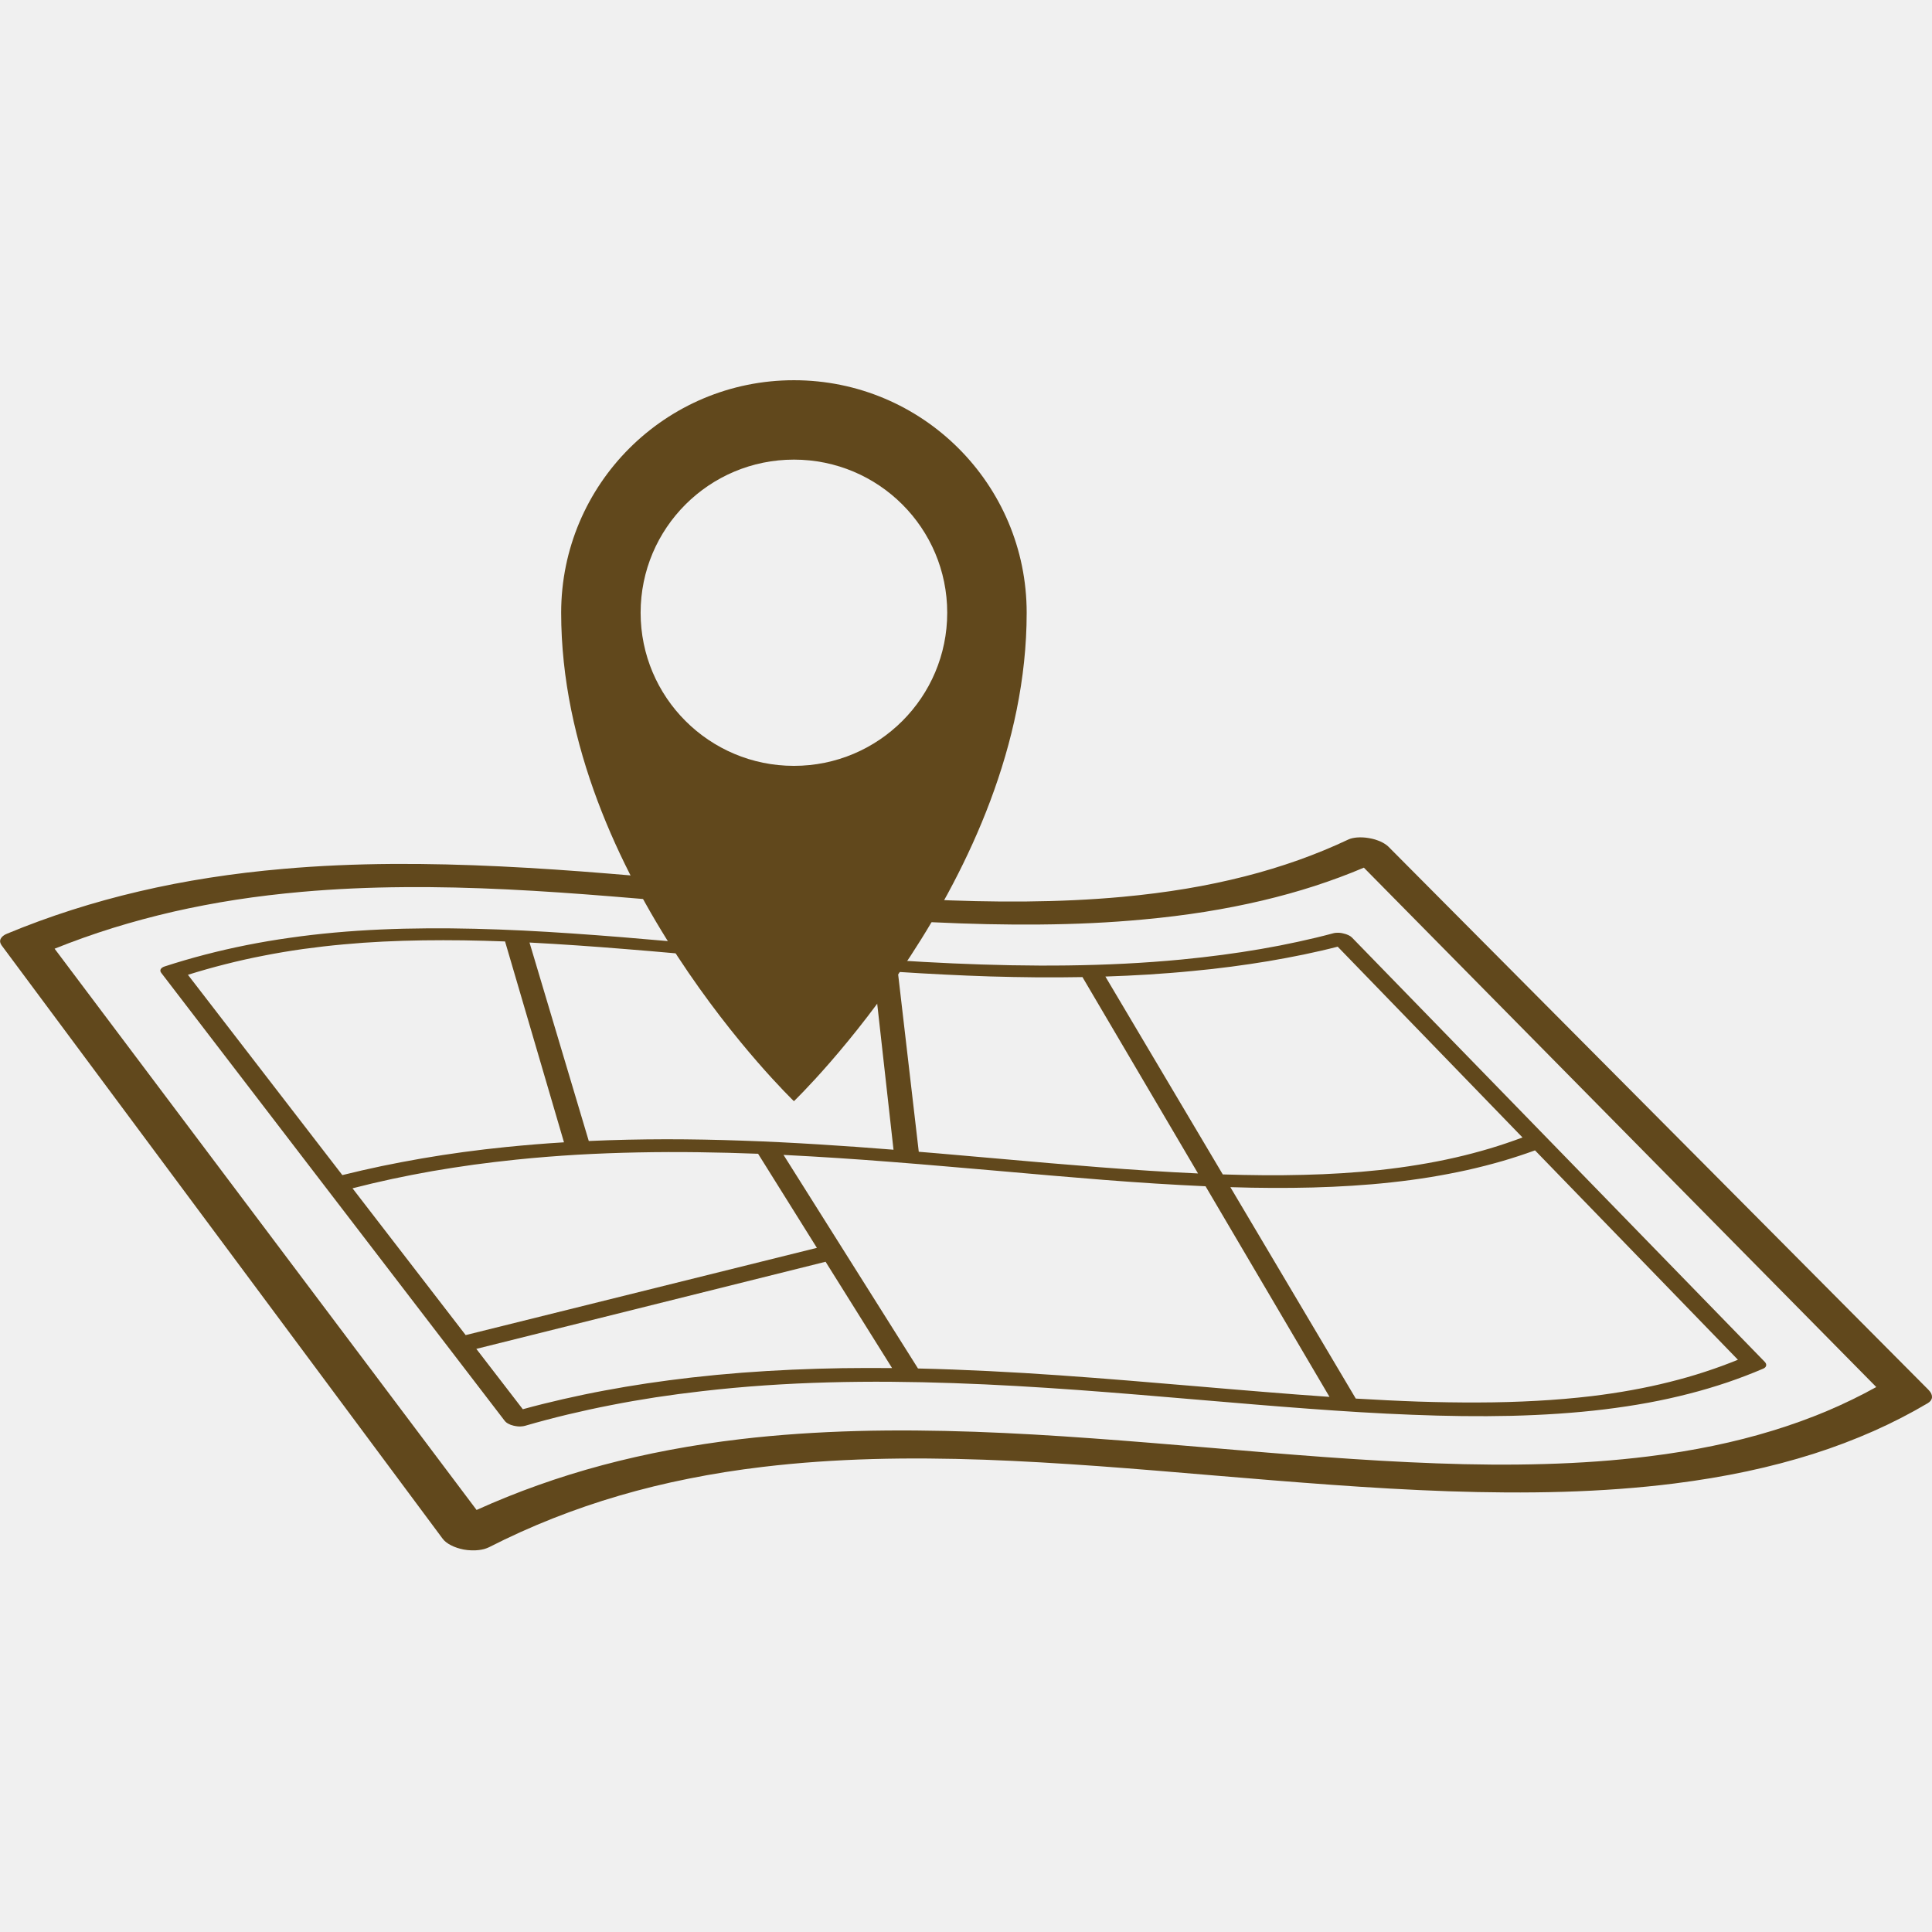
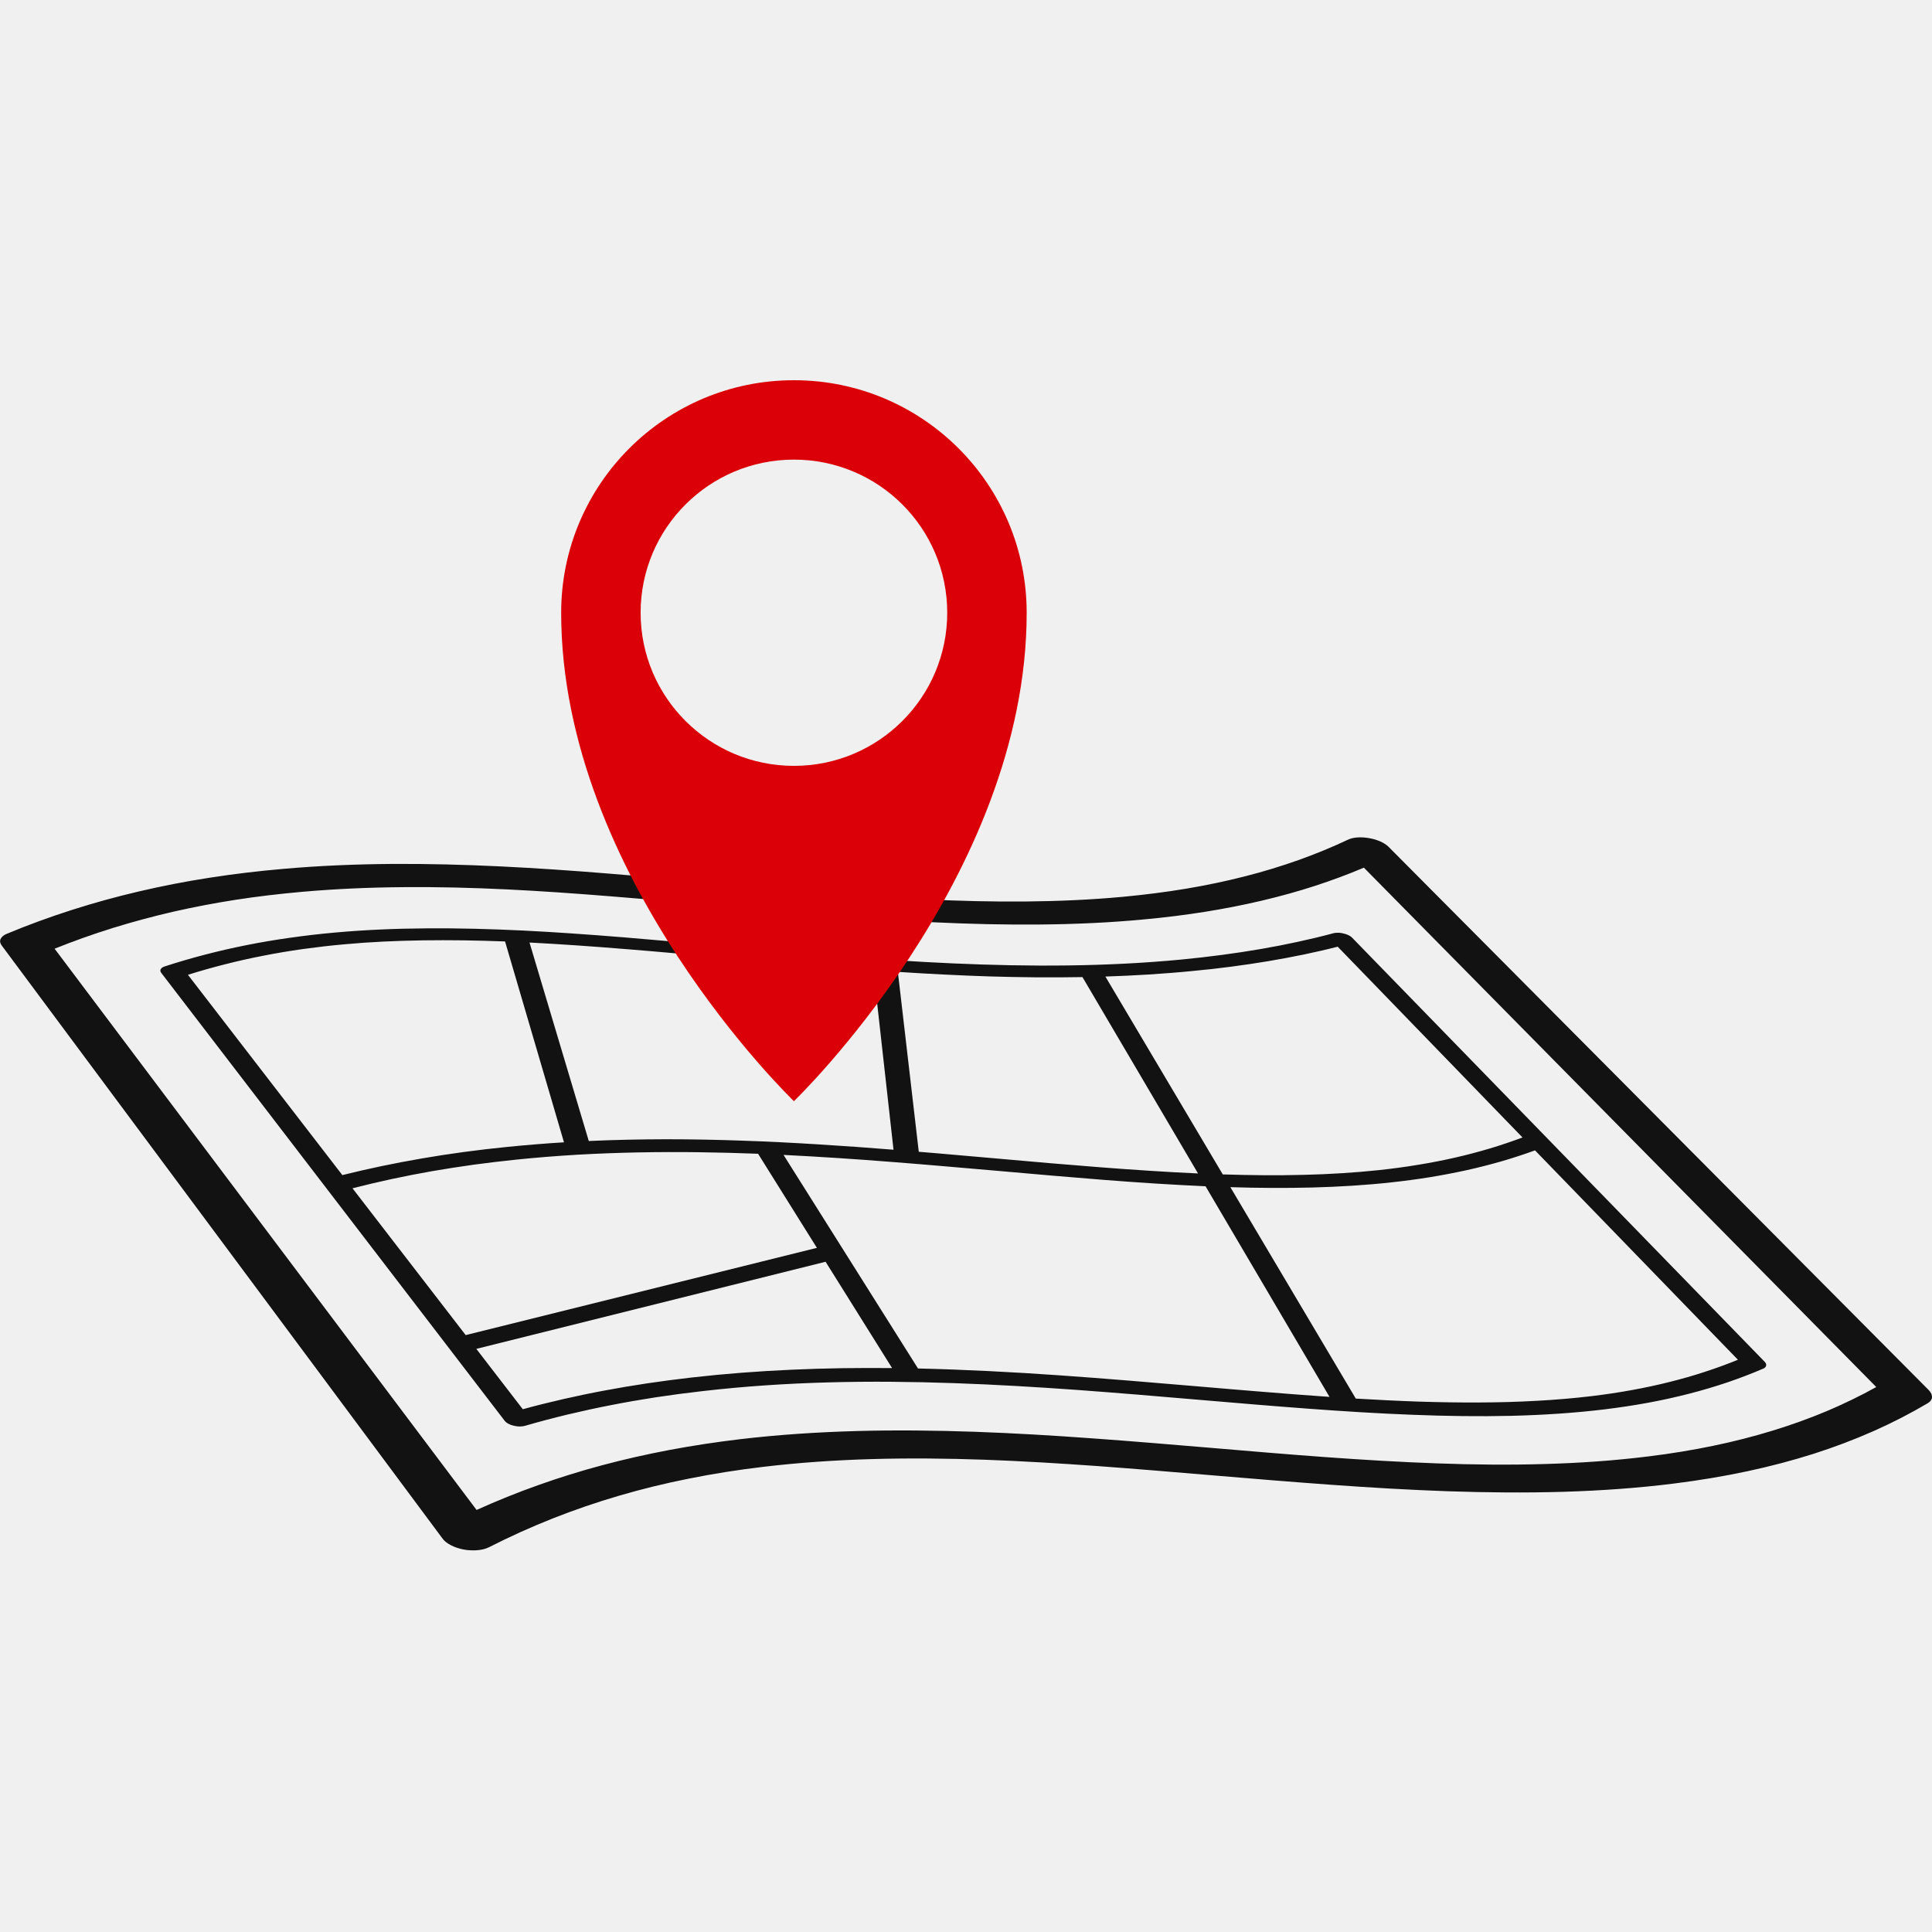
<svg xmlns="http://www.w3.org/2000/svg" width="300" height="300" viewBox="0 0 300 300" fill="none">
  <g clip-path="url(#clip0_36_1124)">
-     <path d="M283.653 219.119C280.969 220.244 278.163 221.259 275.238 222.153C272.3 223.053 269.238 223.838 266.041 224.5C262.831 225.166 259.491 225.719 256.009 226.144C250.741 226.803 245.363 227.178 239.884 227.331C234.384 227.494 228.788 227.441 223.1 227.231C217.4 227.028 211.606 226.678 205.722 226.253C199.828 225.825 193.847 225.313 187.775 224.8C181.778 224.297 175.722 223.784 169.647 223.35C163.563 222.906 157.453 222.541 151.356 222.325C145.247 222.116 139.147 222.044 133.084 222.209C127.006 222.378 120.959 222.766 114.978 223.472C111.213 223.916 107.556 224.475 103.991 225.144C100.419 225.819 96.944 226.603 93.55 227.509C90.147 228.419 86.828 229.45 83.578 230.609C80.319 231.766 77.131 233.053 74.003 234.466L8.478 147.313C11.444 146.125 14.45 145.053 17.516 144.097C20.575 143.15 23.691 142.313 26.878 141.575C30.056 140.853 33.303 140.231 36.638 139.713C39.959 139.2 43.372 138.797 46.875 138.484C52.144 138.019 57.425 137.794 62.731 137.756C68.028 137.709 73.359 137.847 78.734 138.106C84.103 138.369 89.519 138.75 95 139.194C100.472 139.634 106.009 140.138 111.613 140.65C117.138 141.156 122.706 141.669 128.288 142.119C133.859 142.559 139.438 142.95 144.997 143.213C150.544 143.478 156.063 143.609 161.519 143.556C166.956 143.509 172.328 143.269 177.594 142.769C180.884 142.469 184.059 142.072 187.125 141.584C190.184 141.094 193.128 140.513 195.975 139.844C198.806 139.175 201.538 138.416 204.175 137.563C206.803 136.706 209.338 135.769 211.781 134.728L291.344 215.378C288.891 216.744 286.331 217.984 283.653 219.119ZM299.875 216.378C299.781 216.191 299.638 215.997 299.444 215.803L215.566 131.444C215.422 131.306 215.238 131.166 215.034 131.034C214.828 130.9 214.594 130.778 214.338 130.659C214.081 130.553 213.806 130.45 213.513 130.356C213.222 130.272 212.916 130.2 212.6 130.147C212.434 130.119 212.263 130.094 212.097 130.072C211.931 130.053 211.766 130.038 211.603 130.031C211.438 130.025 211.278 130.025 211.125 130.025C210.963 130.025 210.813 130.031 210.666 130.047C210.541 130.053 210.425 130.072 210.309 130.094C210.194 130.109 210.078 130.134 209.975 130.156C209.866 130.181 209.766 130.209 209.669 130.241C209.569 130.272 209.478 130.309 209.391 130.35C206.913 131.522 204.338 132.584 201.663 133.541C198.972 134.494 196.184 135.35 193.275 136.088C190.359 136.831 187.328 137.469 184.172 137.997C181.006 138.525 177.713 138.944 174.291 139.263C169.347 139.719 164.331 139.938 159.238 139.984C154.131 140.031 148.95 139.9 143.697 139.65C138.434 139.394 133.103 139.022 127.691 138.578C122.275 138.144 116.784 137.641 111.206 137.125C105.697 136.616 100.131 136.103 94.544 135.653C88.95 135.194 83.331 134.806 77.709 134.534C72.081 134.263 66.447 134.116 60.831 134.153C55.2 134.194 49.591 134.425 44.009 134.916C40.069 135.256 36.241 135.716 32.519 136.297C28.781 136.878 25.147 137.584 21.597 138.416C18.034 139.247 14.559 140.209 11.15 141.297C7.731 142.391 4.381 143.616 1.091 144.984C0.834 145.084 0.622 145.206 0.456 145.347C0.291 145.488 0.169 145.634 0.097 145.791C0.025 145.947 4.94049e-05 146.116 0.025 146.288C0.053 146.456 0.131 146.628 0.259 146.806L68.728 238.922C68.875 239.122 69.063 239.309 69.284 239.481C69.506 239.65 69.756 239.816 70.041 239.953C70.325 240.103 70.634 240.234 70.966 240.341C71.297 240.45 71.647 240.544 72.009 240.613C72.213 240.653 72.419 240.675 72.619 240.7C72.819 240.722 73.022 240.731 73.219 240.738C73.419 240.747 73.613 240.747 73.803 240.738C73.994 240.731 74.178 240.716 74.363 240.691C74.513 240.675 74.663 240.653 74.8 240.622C74.944 240.6 75.081 240.559 75.213 240.528C75.344 240.491 75.472 240.444 75.594 240.397C75.719 240.35 75.831 240.303 75.941 240.25C79.166 238.603 82.459 237.119 85.828 235.784C89.188 234.459 92.619 233.278 96.147 232.247C99.659 231.219 103.269 230.334 106.984 229.597C110.684 228.853 114.494 228.247 118.428 227.781C124.081 227.106 129.766 226.725 135.503 226.563C141.222 226.4 146.997 226.463 152.828 226.663C158.653 226.872 164.544 227.231 170.509 227.656C176.466 228.094 182.497 228.597 188.606 229.116C194.625 229.622 200.694 230.125 206.759 230.559C212.819 230.997 218.881 231.353 224.903 231.563C230.909 231.766 236.875 231.819 242.747 231.647C248.603 231.469 254.363 231.066 259.975 230.359C263.913 229.863 267.678 229.234 271.281 228.466C274.875 227.697 278.303 226.794 281.578 225.756C284.844 224.716 287.95 223.534 290.916 222.222C293.872 220.913 296.681 219.459 299.359 217.875C299.563 217.753 299.722 217.603 299.831 217.45C299.934 217.294 299.994 217.122 300 216.944C300.006 216.759 299.963 216.572 299.875 216.378Z" fill="#61481C" />
-     <path d="M231.322 178.341C229.575 178.859 227.788 179.334 225.944 179.753C224.097 180.175 222.197 180.544 220.244 180.863C218.284 181.191 216.269 181.459 214.188 181.688C212.284 181.888 210.347 182.053 208.378 182.175C206.409 182.3 204.406 182.384 202.381 182.431C200.353 182.488 198.294 182.5 196.209 182.488C194.122 182.469 192.009 182.431 189.872 182.363L171.644 151.638C172.775 151.597 173.9 151.559 175.028 151.503C176.153 151.45 177.278 151.388 178.406 151.319C179.525 151.247 180.653 151.169 181.769 151.078C182.894 150.991 184.009 150.891 185.128 150.781C187.188 150.591 189.2 150.366 191.169 150.106C193.128 149.85 195.044 149.563 196.922 149.253C198.797 148.934 200.631 148.594 202.431 148.222C204.228 147.847 205.984 147.447 207.716 147L236.413 176.625C234.763 177.244 233.063 177.819 231.322 178.341ZM264.684 213.034C262.909 213.616 261.088 214.134 259.209 214.6C257.325 215.075 255.391 215.488 253.394 215.85C251.391 216.216 249.328 216.525 247.2 216.784C244.4 217.116 241.534 217.363 238.6 217.519C235.663 217.681 232.656 217.769 229.594 217.775C226.525 217.791 223.397 217.738 220.222 217.638C217.038 217.528 213.806 217.363 210.525 217.172L191.05 184.341C193.228 184.413 195.388 184.45 197.519 184.459C199.647 184.466 201.759 184.45 203.841 184.394C205.919 184.334 207.975 184.25 210.003 184.116C212.028 183.984 214.025 183.822 215.994 183.603C218.088 183.378 220.113 183.106 222.081 182.788C224.053 182.463 225.959 182.097 227.819 181.688C229.675 181.275 231.475 180.809 233.231 180.306C234.988 179.791 236.697 179.234 238.356 178.628L269.863 211.141C268.181 211.828 266.456 212.459 264.684 213.034ZM201.403 216.541C199.716 216.419 198.013 216.278 196.303 216.138C194.591 216.006 192.869 215.859 191.141 215.713C189.403 215.563 187.663 215.416 185.916 215.269C182.369 214.966 178.8 214.663 175.219 214.375C171.638 214.081 168.034 213.809 164.419 213.553C160.803 213.303 157.169 213.078 153.522 212.9C149.878 212.722 146.219 212.581 142.547 212.497L121.666 179.334C124.494 179.475 127.306 179.638 130.116 179.822C132.916 180 135.716 180.213 138.506 180.428C141.291 180.647 144.069 180.872 146.834 181.113C149.603 181.347 152.359 181.584 155.097 181.825C157.872 182.075 160.622 182.316 163.35 182.547C166.075 182.781 168.778 183.006 171.459 183.216C174.134 183.425 176.784 183.613 179.413 183.781C182.034 183.947 184.628 184.084 187.197 184.203L206.444 216.906C204.778 216.797 203.097 216.675 201.403 216.541ZM130.784 212.45C128.197 212.491 125.603 212.569 123.003 212.684C120.403 212.8 117.794 212.956 115.181 213.156C112.563 213.359 109.941 213.609 107.313 213.909C104.991 214.175 102.713 214.478 100.475 214.809C98.231 215.144 96.034 215.516 93.866 215.922C91.694 216.325 89.556 216.775 87.444 217.256C85.331 217.738 83.25 218.256 81.181 218.825L73.963 209.453L128.197 195.925L138.522 212.434C135.947 212.413 133.369 212.413 130.784 212.45ZM60.853 183.075C62.909 182.634 64.994 182.231 67.106 181.856C69.216 181.494 71.359 181.159 73.538 180.856C75.713 180.563 77.928 180.297 80.191 180.063C83.35 179.738 86.5 179.491 89.65 179.303C92.794 179.125 95.928 179.009 99.056 178.947C102.181 178.884 105.3 178.875 108.413 178.916C111.519 178.953 114.622 179.038 117.716 179.156L126.847 193.766L72.309 207.313L54.738 184.519C56.756 184 58.791 183.519 60.853 183.075ZM34.972 149.728C36.922 149.231 38.897 148.788 40.906 148.4C42.913 148.003 44.953 147.663 47.038 147.366C49.116 147.081 51.234 146.831 53.406 146.638C55.413 146.45 57.444 146.309 59.491 146.209C61.538 146.109 63.606 146.047 65.694 146.016C67.778 145.988 69.881 145.988 72.003 146.016C74.125 146.047 76.266 146.109 78.425 146.188L87.575 177.378C86.831 177.425 86.088 177.472 85.344 177.525C84.597 177.581 83.853 177.634 83.109 177.697C82.359 177.759 81.613 177.819 80.866 177.891C80.116 177.959 79.369 178.028 78.622 178.106C76.359 178.334 74.144 178.597 71.963 178.891C69.784 179.188 67.644 179.513 65.534 179.878C63.419 180.244 61.338 180.641 59.281 181.066C57.219 181.5 55.181 181.966 53.159 182.469L29.181 151.366C31.088 150.769 33.016 150.222 34.972 149.728ZM89.638 146.806C92.128 146.978 94.638 147.166 97.172 147.375C99.7 147.575 102.253 147.794 104.822 148.025C107.388 148.253 109.975 148.488 112.578 148.719C114.484 148.897 116.394 149.069 118.309 149.238C120.225 149.409 122.141 149.578 124.066 149.741C125.984 149.906 127.913 150.069 129.838 150.222C131.769 150.372 133.694 150.519 135.631 150.659L138.744 178.528C134.875 178.216 130.988 177.938 127.081 177.697C123.172 177.456 119.247 177.253 115.306 177.122C111.363 176.981 107.4 176.903 103.425 176.903C99.441 176.913 95.438 176.991 91.425 177.175L82.222 146.356C84.672 146.481 87.144 146.638 89.638 146.806ZM146.584 151.325C148.972 151.45 151.363 151.544 153.753 151.622C156.147 151.691 158.538 151.738 160.928 151.759C163.313 151.775 165.7 151.769 168.084 151.722L186.028 182.213C183.534 182.106 181.009 181.956 178.459 181.794C175.906 181.631 173.325 181.447 170.725 181.244C168.113 181.041 165.484 180.825 162.831 180.6C160.172 180.366 157.494 180.134 154.797 179.894C153.791 179.809 152.784 179.722 151.778 179.631C150.772 179.544 149.763 179.45 148.753 179.366C147.738 179.272 146.728 179.188 145.713 179.1C144.7 179.016 143.684 178.931 142.666 178.847L139.419 150.913C141.806 151.069 144.191 151.209 146.584 151.325ZM209.691 145.381C209.6 145.325 209.497 145.263 209.381 145.209C209.269 145.156 209.144 145.109 209.013 145.059C208.884 145.016 208.744 144.975 208.597 144.947C208.497 144.913 208.394 144.897 208.297 144.881C208.194 144.869 208.097 144.85 207.994 144.844C207.9 144.838 207.8 144.838 207.703 144.838C207.613 144.838 207.516 144.844 207.431 144.85C207.397 144.85 207.363 144.859 207.331 144.859C207.297 144.869 207.266 144.869 207.234 144.875C207.203 144.881 207.172 144.891 207.138 144.891C207.109 144.897 207.078 144.906 207.05 144.913C205.25 145.397 203.413 145.838 201.541 146.241C199.663 146.653 197.747 147.025 195.794 147.359C193.831 147.7 191.825 148.003 189.769 148.275C187.716 148.547 185.606 148.788 183.444 148.997C177.606 149.556 171.722 149.838 165.8 149.913C159.869 149.991 153.916 149.859 147.959 149.594C141.994 149.331 136.034 148.928 130.1 148.453C124.156 147.981 118.238 147.447 112.366 146.909C107.031 146.428 101.759 145.947 96.572 145.525C91.378 145.109 86.259 144.744 81.228 144.494C76.184 144.253 71.225 144.116 66.353 144.153C61.466 144.184 56.663 144.384 51.944 144.813C49.575 145.028 47.263 145.294 44.994 145.622C42.719 145.938 40.494 146.319 38.306 146.753C36.113 147.188 33.959 147.684 31.841 148.234C29.713 148.788 27.619 149.4 25.547 150.075C25.4 150.125 25.275 150.184 25.178 150.256C25.078 150.325 25.003 150.409 24.956 150.494C24.909 150.581 24.891 150.675 24.903 150.769C24.916 150.859 24.956 150.953 25.031 151.056L78.363 220.616C78.431 220.703 78.516 220.788 78.609 220.866C78.703 220.934 78.809 221.013 78.931 221.075C79.047 221.138 79.181 221.2 79.316 221.253C79.453 221.3 79.597 221.347 79.744 221.378C79.859 221.409 79.978 221.431 80.094 221.447C80.209 221.472 80.328 221.488 80.438 221.494C80.55 221.503 80.666 221.503 80.772 221.503C80.881 221.503 80.988 221.494 81.091 221.478C81.134 221.478 81.172 221.472 81.216 221.463C81.256 221.456 81.297 221.447 81.338 221.441C81.375 221.431 81.416 221.425 81.453 221.416C81.494 221.409 81.531 221.394 81.566 221.388C83.734 220.756 85.922 220.181 88.138 219.647C90.353 219.119 92.594 218.631 94.872 218.188C97.144 217.738 99.453 217.341 101.806 216.975C104.159 216.619 106.556 216.3 109 216.022C115.563 215.259 122.109 214.834 128.641 214.656C135.144 214.478 141.631 214.547 148.094 214.772C154.541 214.991 160.966 215.378 167.347 215.834C173.719 216.3 180.053 216.838 186.325 217.372C192.009 217.853 197.613 218.334 203.113 218.738C208.606 219.144 213.997 219.484 219.263 219.684C224.525 219.894 229.666 219.966 234.656 219.85C239.638 219.725 244.472 219.413 249.138 218.847C251.481 218.559 253.738 218.219 255.931 217.816C258.116 217.413 260.225 216.944 262.269 216.419C264.313 215.897 266.288 215.306 268.206 214.663C270.119 214.009 271.975 213.303 273.781 212.528C273.916 212.475 274.022 212.403 274.103 212.319C274.178 212.241 274.228 212.147 274.247 212.053C274.269 211.963 274.256 211.859 274.219 211.75C274.175 211.65 274.103 211.541 274.003 211.441L209.928 145.575C209.859 145.513 209.778 145.441 209.691 145.381Z" fill="#61481C" />
-     <path d="M123.281 118.922C110.134 118.922 99.475 108.272 99.475 95.147C99.475 82.009 110.134 71.369 123.281 71.369C136.428 71.369 147.084 82.009 147.084 95.147C147.084 108.272 136.428 118.922 123.281 118.922ZM123.281 59.041C103.319 59.041 87.138 75.203 87.138 95.147C87.138 136.281 123.281 170.991 123.281 170.991C123.281 170.991 159.422 136.281 159.422 95.147C159.422 75.203 143.244 59.041 123.281 59.041Z" fill="#61481C" />
+     <path d="M283.653 219.119C280.969 220.244 278.163 221.259 275.238 222.153C272.3 223.053 269.238 223.838 266.041 224.5C262.831 225.166 259.491 225.719 256.009 226.144C250.741 226.803 245.363 227.178 239.884 227.331C234.384 227.494 228.788 227.441 223.1 227.231C217.4 227.028 211.606 226.678 205.722 226.253C199.828 225.825 193.847 225.313 187.775 224.8C181.778 224.297 175.722 223.784 169.647 223.35C163.563 222.906 157.453 222.541 151.356 222.325C145.247 222.116 139.147 222.044 133.084 222.209C127.006 222.378 120.959 222.766 114.978 223.472C111.213 223.916 107.556 224.475 103.991 225.144C100.419 225.819 96.944 226.603 93.55 227.509C90.147 228.419 86.828 229.45 83.578 230.609C80.319 231.766 77.131 233.053 74.003 234.466L8.478 147.313C11.444 146.125 14.45 145.053 17.516 144.097C20.575 143.15 23.691 142.313 26.878 141.575C30.056 140.853 33.303 140.231 36.638 139.713C39.959 139.2 43.372 138.797 46.875 138.484C52.144 138.019 57.425 137.794 62.731 137.756C68.028 137.709 73.359 137.847 78.734 138.106C84.103 138.369 89.519 138.75 95 139.194C100.472 139.634 106.009 140.138 111.613 140.65C117.138 141.156 122.706 141.669 128.288 142.119C133.859 142.559 139.438 142.95 144.997 143.213C150.544 143.478 156.063 143.609 161.519 143.556C166.956 143.509 172.328 143.269 177.594 142.769C180.884 142.469 184.059 142.072 187.125 141.584C190.184 141.094 193.128 140.513 195.975 139.844C198.806 139.175 201.538 138.416 204.175 137.563C206.803 136.706 209.338 135.769 211.781 134.728L291.344 215.378C288.891 216.744 286.331 217.984 283.653 219.119ZM299.875 216.378C299.781 216.191 299.638 215.997 299.444 215.803L215.566 131.444C215.422 131.306 215.238 131.166 215.034 131.034C214.828 130.9 214.594 130.778 214.338 130.659C214.081 130.553 213.806 130.45 213.513 130.356C213.222 130.272 212.916 130.2 212.6 130.147C212.434 130.119 212.263 130.094 212.097 130.072C211.931 130.053 211.766 130.038 211.603 130.031C211.438 130.025 211.278 130.025 211.125 130.025C210.963 130.025 210.813 130.031 210.666 130.047C210.541 130.053 210.425 130.072 210.309 130.094C210.194 130.109 210.078 130.134 209.975 130.156C209.866 130.181 209.766 130.209 209.669 130.241C209.569 130.272 209.478 130.309 209.391 130.35C206.913 131.522 204.338 132.584 201.663 133.541C198.972 134.494 196.184 135.35 193.275 136.088C190.359 136.831 187.328 137.469 184.172 137.997C181.006 138.525 177.713 138.944 174.291 139.263C169.347 139.719 164.331 139.938 159.238 139.984C154.131 140.031 148.95 139.9 143.697 139.65C138.434 139.394 133.103 139.022 127.691 138.578C122.275 138.144 116.784 137.641 111.206 137.125C105.697 136.616 100.131 136.103 94.544 135.653C88.95 135.194 83.331 134.806 77.709 134.534C72.081 134.263 66.447 134.116 60.831 134.153C55.2 134.194 49.591 134.425 44.009 134.916C40.069 135.256 36.241 135.716 32.519 136.297C28.781 136.878 25.147 137.584 21.597 138.416C18.034 139.247 14.559 140.209 11.15 141.297C7.731 142.391 4.381 143.616 1.091 144.984C0.834 145.084 0.622 145.206 0.456 145.347C0.291 145.488 0.169 145.634 0.097 145.791C0.025 145.947 4.94048e-05 146.116 0.025 146.288C0.053 146.456 0.131 146.628 0.259 146.806L68.728 238.922C68.875 239.122 69.063 239.309 69.284 239.481C69.506 239.65 69.756 239.816 70.041 239.953C70.325 240.103 70.634 240.234 70.966 240.341C71.297 240.45 71.647 240.544 72.009 240.613C72.213 240.653 72.419 240.675 72.619 240.7C72.819 240.722 73.022 240.731 73.219 240.738C73.419 240.747 73.613 240.747 73.803 240.738C73.994 240.731 74.178 240.716 74.363 240.691C74.513 240.675 74.663 240.653 74.8 240.622C74.944 240.6 75.081 240.559 75.213 240.528C75.344 240.491 75.472 240.444 75.594 240.397C75.719 240.35 75.831 240.303 75.941 240.25C79.166 238.603 82.459 237.119 85.828 235.784C89.188 234.459 92.619 233.278 96.147 232.247C99.659 231.219 103.269 230.334 106.984 229.597C110.684 228.853 114.494 228.247 118.428 227.781C124.081 227.106 129.766 226.725 135.503 226.563C141.222 226.4 146.997 226.463 152.828 226.663C158.653 226.872 164.544 227.231 170.509 227.656C176.466 228.094 182.497 228.597 188.606 229.116C194.625 229.622 200.694 230.125 206.759 230.559C212.819 230.997 218.881 231.353 224.903 231.563C230.909 231.766 236.875 231.819 242.747 231.647C248.603 231.469 254.363 231.066 259.975 230.359C263.913 229.863 267.678 229.234 271.281 228.466C274.875 227.697 278.303 226.794 281.578 225.756C284.844 224.716 287.95 223.534 290.916 222.222C293.872 220.913 296.681 219.459 299.359 217.875C299.563 217.753 299.722 217.603 299.831 217.45C299.934 217.294 299.994 217.122 300 216.944C300.006 216.759 299.963 216.572 299.875 216.378Z" fill="#121212" />
+     <path d="M231.322 178.341C229.575 178.859 227.788 179.334 225.944 179.753C224.097 180.175 222.197 180.544 220.244 180.863C218.284 181.191 216.269 181.459 214.188 181.688C212.284 181.888 210.347 182.053 208.378 182.175C206.409 182.3 204.406 182.384 202.381 182.431C200.353 182.488 198.294 182.5 196.209 182.488C194.122 182.469 192.009 182.431 189.872 182.363L171.644 151.638C172.775 151.597 173.9 151.559 175.028 151.503C176.153 151.45 177.278 151.388 178.406 151.319C179.525 151.247 180.653 151.169 181.769 151.078C182.894 150.991 184.009 150.891 185.128 150.781C187.188 150.591 189.2 150.366 191.169 150.106C193.128 149.85 195.044 149.563 196.922 149.253C198.797 148.934 200.631 148.594 202.431 148.222C204.228 147.847 205.984 147.447 207.716 147L236.413 176.625C234.763 177.244 233.063 177.819 231.322 178.341ZM264.684 213.034C262.909 213.616 261.088 214.134 259.209 214.6C257.325 215.075 255.391 215.488 253.394 215.85C251.391 216.216 249.328 216.525 247.2 216.784C244.4 217.116 241.534 217.363 238.6 217.519C235.663 217.681 232.656 217.769 229.594 217.775C226.525 217.791 223.397 217.738 220.222 217.638C217.038 217.528 213.806 217.363 210.525 217.172L191.05 184.341C193.228 184.413 195.388 184.45 197.519 184.459C199.647 184.466 201.759 184.45 203.841 184.394C205.919 184.334 207.975 184.25 210.003 184.116C212.028 183.984 214.025 183.822 215.994 183.603C218.088 183.378 220.113 183.106 222.081 182.788C224.053 182.463 225.959 182.097 227.819 181.688C229.675 181.275 231.475 180.809 233.231 180.306C234.988 179.791 236.697 179.234 238.356 178.628L269.863 211.141C268.181 211.828 266.456 212.459 264.684 213.034ZM201.403 216.541C199.716 216.419 198.013 216.278 196.303 216.138C194.591 216.006 192.869 215.859 191.141 215.713C189.403 215.563 187.663 215.416 185.916 215.269C182.369 214.966 178.8 214.663 175.219 214.375C171.638 214.081 168.034 213.809 164.419 213.553C160.803 213.303 157.169 213.078 153.522 212.9C149.878 212.722 146.219 212.581 142.547 212.497L121.666 179.334C124.494 179.475 127.306 179.638 130.116 179.822C132.916 180 135.716 180.213 138.506 180.428C141.291 180.647 144.069 180.872 146.834 181.113C149.603 181.347 152.359 181.584 155.097 181.825C157.872 182.075 160.622 182.316 163.35 182.547C166.075 182.781 168.778 183.006 171.459 183.216C174.134 183.425 176.784 183.613 179.413 183.781C182.034 183.947 184.628 184.084 187.197 184.203L206.444 216.906C204.778 216.797 203.097 216.675 201.403 216.541ZM130.784 212.45C128.197 212.491 125.603 212.569 123.003 212.684C120.403 212.8 117.794 212.956 115.181 213.156C112.563 213.359 109.941 213.609 107.313 213.909C104.991 214.175 102.713 214.478 100.475 214.809C98.231 215.144 96.034 215.516 93.866 215.922C91.694 216.325 89.556 216.775 87.444 217.256C85.331 217.738 83.25 218.256 81.181 218.825L73.963 209.453L128.197 195.925L138.522 212.434C135.947 212.413 133.369 212.413 130.784 212.45ZM60.853 183.075C62.909 182.634 64.994 182.231 67.106 181.856C69.216 181.494 71.359 181.159 73.538 180.856C75.713 180.563 77.928 180.297 80.191 180.063C83.35 179.738 86.5 179.491 89.65 179.303C92.794 179.125 95.928 179.009 99.056 178.947C102.181 178.884 105.3 178.875 108.413 178.916C111.519 178.953 114.622 179.038 117.716 179.156L126.847 193.766L72.309 207.313L54.738 184.519C56.756 184 58.791 183.519 60.853 183.075ZM34.972 149.728C36.922 149.231 38.897 148.788 40.906 148.4C42.913 148.003 44.953 147.663 47.038 147.366C49.116 147.081 51.234 146.831 53.406 146.638C55.413 146.45 57.444 146.309 59.491 146.209C61.538 146.109 63.606 146.047 65.694 146.016C67.778 145.988 69.881 145.988 72.003 146.016C74.125 146.047 76.266 146.109 78.425 146.188L87.575 177.378C86.831 177.425 86.088 177.472 85.344 177.525C84.597 177.581 83.853 177.634 83.109 177.697C82.359 177.759 81.613 177.819 80.866 177.891C80.116 177.959 79.369 178.028 78.622 178.106C76.359 178.334 74.144 178.597 71.963 178.891C69.784 179.188 67.644 179.513 65.534 179.878C63.419 180.244 61.338 180.641 59.281 181.066C57.219 181.5 55.181 181.966 53.159 182.469L29.181 151.366C31.088 150.769 33.016 150.222 34.972 149.728ZM89.638 146.806C92.128 146.978 94.638 147.166 97.172 147.375C99.7 147.575 102.253 147.794 104.822 148.025C107.388 148.253 109.975 148.488 112.578 148.719C114.484 148.897 116.394 149.069 118.309 149.238C120.225 149.409 122.141 149.578 124.066 149.741C125.984 149.906 127.913 150.069 129.838 150.222C131.769 150.372 133.694 150.519 135.631 150.659L138.744 178.528C134.875 178.216 130.988 177.938 127.081 177.697C123.172 177.456 119.247 177.253 115.306 177.122C111.363 176.981 107.4 176.903 103.425 176.903C99.441 176.913 95.438 176.991 91.425 177.175L82.222 146.356C84.672 146.481 87.144 146.638 89.638 146.806ZM146.584 151.325C148.972 151.45 151.363 151.544 153.753 151.622C156.147 151.691 158.538 151.738 160.928 151.759C163.313 151.775 165.7 151.769 168.084 151.722L186.028 182.213C183.534 182.106 181.009 181.956 178.459 181.794C175.906 181.631 173.325 181.447 170.725 181.244C168.113 181.041 165.484 180.825 162.831 180.6C160.172 180.366 157.494 180.134 154.797 179.894C153.791 179.809 152.784 179.722 151.778 179.631C150.772 179.544 149.763 179.45 148.753 179.366C147.738 179.272 146.728 179.188 145.713 179.1C144.7 179.016 143.684 178.931 142.666 178.847L139.419 150.913C141.806 151.069 144.191 151.209 146.584 151.325ZM209.691 145.381C209.6 145.325 209.497 145.263 209.381 145.209C209.269 145.156 209.144 145.109 209.013 145.059C208.884 145.016 208.744 144.975 208.597 144.947C208.497 144.913 208.394 144.897 208.297 144.881C208.194 144.869 208.097 144.85 207.994 144.844C207.9 144.838 207.8 144.838 207.703 144.838C207.613 144.838 207.516 144.844 207.431 144.85C207.397 144.85 207.363 144.859 207.331 144.859C207.297 144.869 207.266 144.869 207.234 144.875C207.203 144.881 207.172 144.891 207.138 144.891C207.109 144.897 207.078 144.906 207.05 144.913C205.25 145.397 203.413 145.838 201.541 146.241C199.663 146.653 197.747 147.025 195.794 147.359C193.831 147.7 191.825 148.003 189.769 148.275C187.716 148.547 185.606 148.788 183.444 148.997C177.606 149.556 171.722 149.838 165.8 149.913C159.869 149.991 153.916 149.859 147.959 149.594C141.994 149.331 136.034 148.928 130.1 148.453C124.156 147.981 118.238 147.447 112.366 146.909C107.031 146.428 101.759 145.947 96.572 145.525C91.378 145.109 86.259 144.744 81.228 144.494C76.184 144.253 71.225 144.116 66.353 144.153C61.466 144.184 56.663 144.384 51.944 144.813C49.575 145.028 47.263 145.294 44.994 145.622C42.719 145.938 40.494 146.319 38.306 146.753C36.113 147.188 33.959 147.684 31.841 148.234C29.713 148.788 27.619 149.4 25.547 150.075C25.4 150.125 25.275 150.184 25.178 150.256C25.078 150.325 25.003 150.409 24.956 150.494C24.909 150.581 24.891 150.675 24.903 150.769C24.916 150.859 24.956 150.953 25.031 151.056L78.363 220.616C78.431 220.703 78.516 220.788 78.609 220.866C78.703 220.934 78.809 221.013 78.931 221.075C79.047 221.138 79.181 221.2 79.316 221.253C79.453 221.3 79.597 221.347 79.744 221.378C79.859 221.409 79.978 221.431 80.094 221.447C80.209 221.472 80.328 221.488 80.438 221.494C80.55 221.503 80.666 221.503 80.772 221.503C80.881 221.503 80.988 221.494 81.091 221.478C81.134 221.478 81.172 221.472 81.216 221.463C81.256 221.456 81.297 221.447 81.338 221.441C81.375 221.431 81.416 221.425 81.453 221.416C81.494 221.409 81.531 221.394 81.566 221.388C83.734 220.756 85.922 220.181 88.138 219.647C90.353 219.119 92.594 218.631 94.872 218.188C97.144 217.738 99.453 217.341 101.806 216.975C104.159 216.619 106.556 216.3 109 216.022C115.563 215.259 122.109 214.834 128.641 214.656C135.144 214.478 141.631 214.547 148.094 214.772C154.541 214.991 160.966 215.378 167.347 215.834C173.719 216.3 180.053 216.838 186.325 217.372C192.009 217.853 197.613 218.334 203.113 218.738C208.606 219.144 213.997 219.484 219.263 219.684C224.525 219.894 229.666 219.966 234.656 219.85C239.638 219.725 244.472 219.413 249.138 218.847C251.481 218.559 253.738 218.219 255.931 217.816C258.116 217.413 260.225 216.944 262.269 216.419C264.313 215.897 266.288 215.306 268.206 214.663C270.119 214.009 271.975 213.303 273.781 212.528C273.916 212.475 274.022 212.403 274.103 212.319C274.178 212.241 274.228 212.147 274.247 212.053C274.269 211.963 274.256 211.859 274.219 211.75C274.175 211.65 274.103 211.541 274.003 211.441L209.928 145.575C209.859 145.513 209.778 145.441 209.691 145.381Z" fill="#121212" />
+     <path d="M123.281 118.922C110.135 118.922 99.475 108.272 99.475 95.147C99.475 82.009 110.135 71.369 123.281 71.369C136.428 71.369 147.085 82.009 147.085 95.147C147.085 108.272 136.428 118.922 123.281 118.922ZM123.281 59.041C103.319 59.041 87.138 75.203 87.138 95.147C87.138 136.281 123.281 170.991 123.281 170.991C123.281 170.991 159.422 136.281 159.422 95.147C159.422 75.203 143.244 59.041 123.281 59.041Z" fill="#DB0007" />
  </g>
  <defs>
    <clipPath id="clip0_36_1124">
      <rect width="300" height="300" fill="white" />
    </clipPath>
  </defs>
</svg>
